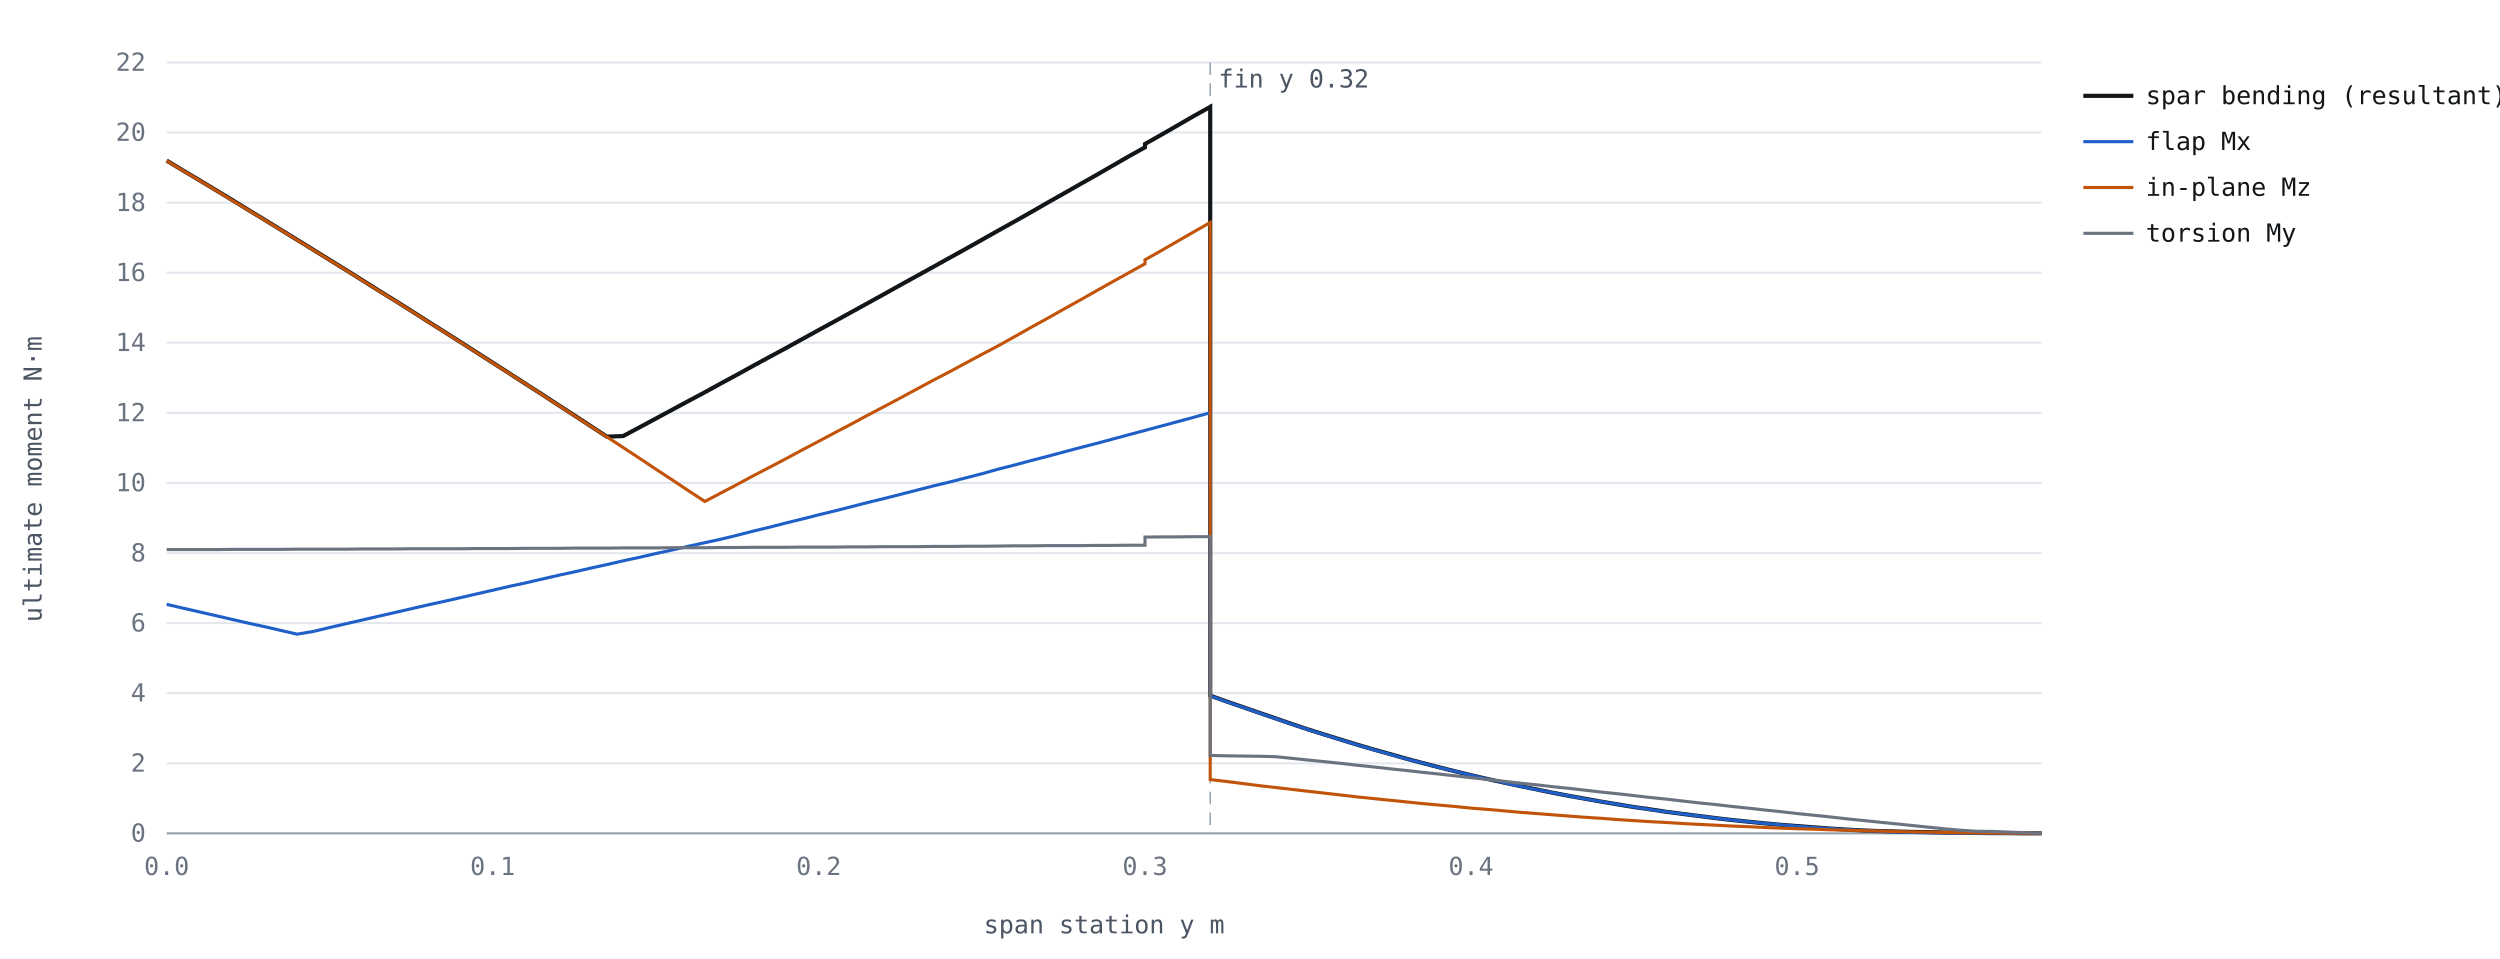
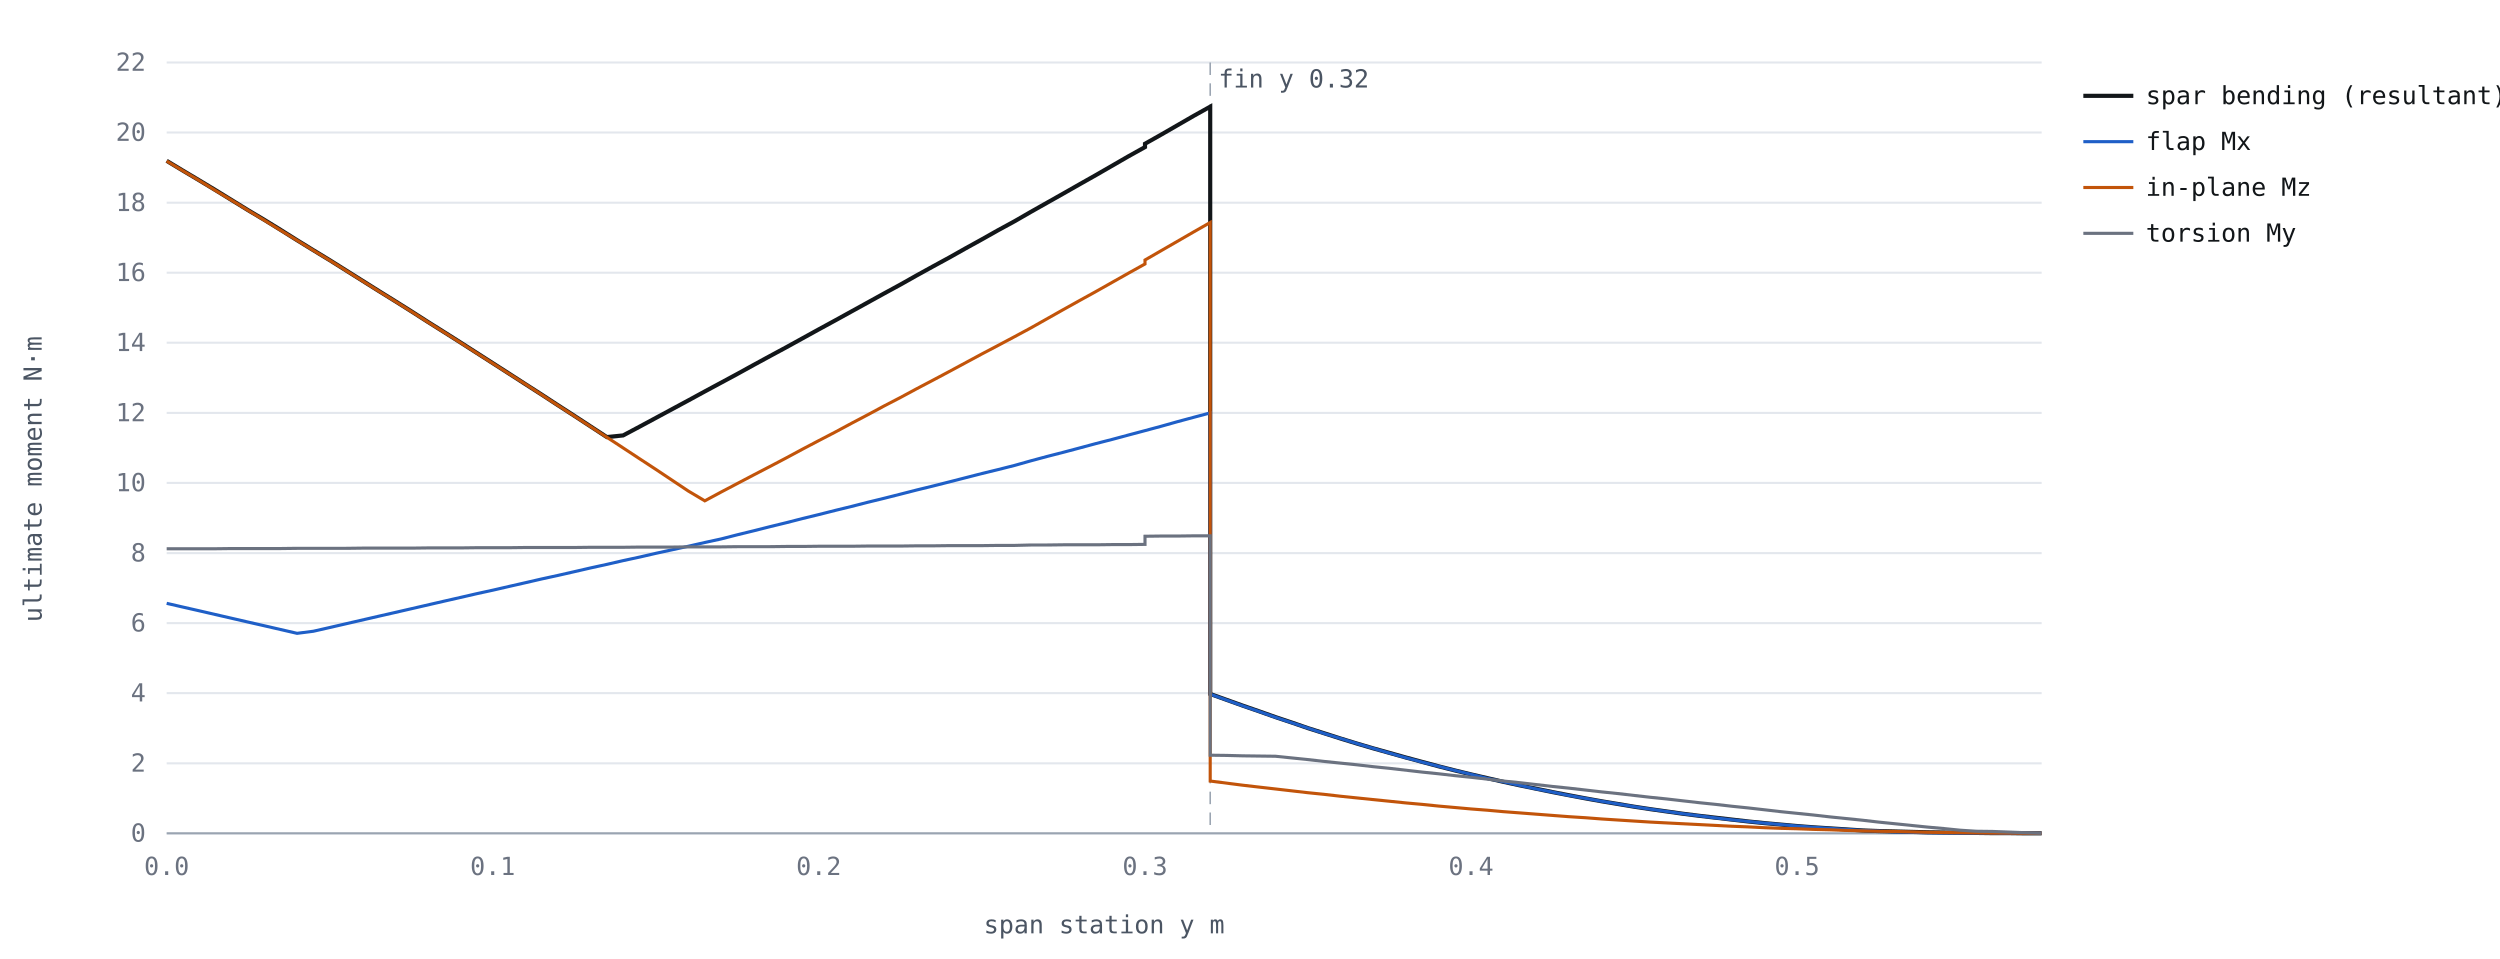
<svg xmlns="http://www.w3.org/2000/svg" viewBox="0 0 1200 460" width="1200" height="460">
  <line x1="80" y1="400.0" x2="980" y2="400.0" stroke="#E3E7ED" stroke-width="1" />
  <text x="70" y="404.0" text-anchor="end" fill="#6B7280" font-family="IBM Plex Mono, monospace" font-size="12">0</text>
  <line x1="80" y1="366.4" x2="980" y2="366.4" stroke="#E3E7ED" stroke-width="1" />
  <text x="70" y="370.4" text-anchor="end" fill="#6B7280" font-family="IBM Plex Mono, monospace" font-size="12">2</text>
  <line x1="80" y1="332.7" x2="980" y2="332.7" stroke="#E3E7ED" stroke-width="1" />
  <text x="70" y="336.7" text-anchor="end" fill="#6B7280" font-family="IBM Plex Mono, monospace" font-size="12">4</text>
  <line x1="80" y1="299.1" x2="980" y2="299.1" stroke="#E3E7ED" stroke-width="1" />
  <text x="70" y="303.1" text-anchor="end" fill="#6B7280" font-family="IBM Plex Mono, monospace" font-size="12">6</text>
  <line x1="80" y1="265.5" x2="980" y2="265.5" stroke="#E3E7ED" stroke-width="1" />
  <text x="70" y="269.5" text-anchor="end" fill="#6B7280" font-family="IBM Plex Mono, monospace" font-size="12">8</text>
  <line x1="80" y1="231.8" x2="980" y2="231.8" stroke="#E3E7ED" stroke-width="1" />
  <text x="70" y="235.8" text-anchor="end" fill="#6B7280" font-family="IBM Plex Mono, monospace" font-size="12">10</text>
  <line x1="80" y1="198.2" x2="980" y2="198.2" stroke="#E3E7ED" stroke-width="1" />
  <text x="70" y="202.2" text-anchor="end" fill="#6B7280" font-family="IBM Plex Mono, monospace" font-size="12">12</text>
  <line x1="80" y1="164.5" x2="980" y2="164.5" stroke="#E3E7ED" stroke-width="1" />
  <text x="70" y="168.5" text-anchor="end" fill="#6B7280" font-family="IBM Plex Mono, monospace" font-size="12">14</text>
  <line x1="80" y1="130.9" x2="980" y2="130.9" stroke="#E3E7ED" stroke-width="1" />
  <text x="70" y="134.9" text-anchor="end" fill="#6B7280" font-family="IBM Plex Mono, monospace" font-size="12">16</text>
  <line x1="80" y1="97.3" x2="980" y2="97.3" stroke="#E3E7ED" stroke-width="1" />
  <text x="70" y="101.3" text-anchor="end" fill="#6B7280" font-family="IBM Plex Mono, monospace" font-size="12">18</text>
  <line x1="80" y1="63.6" x2="980" y2="63.6" stroke="#E3E7ED" stroke-width="1" />
  <text x="70" y="67.6" text-anchor="end" fill="#6B7280" font-family="IBM Plex Mono, monospace" font-size="12">20</text>
  <line x1="80" y1="30.0" x2="980" y2="30.0" stroke="#E3E7ED" stroke-width="1" />
  <text x="70" y="34.0" text-anchor="end" fill="#6B7280" font-family="IBM Plex Mono, monospace" font-size="12">22</text>
  <text x="80.0" y="420" text-anchor="middle" fill="#6B7280" font-family="IBM Plex Mono, monospace" font-size="12">0.0</text>
  <text x="236.5" y="420" text-anchor="middle" fill="#6B7280" font-family="IBM Plex Mono, monospace" font-size="12">0.1</text>
  <text x="393.0" y="420" text-anchor="middle" fill="#6B7280" font-family="IBM Plex Mono, monospace" font-size="12">0.2</text>
  <text x="549.6" y="420" text-anchor="middle" fill="#6B7280" font-family="IBM Plex Mono, monospace" font-size="12">0.3</text>
  <text x="706.1" y="420" text-anchor="middle" fill="#6B7280" font-family="IBM Plex Mono, monospace" font-size="12">0.4</text>
  <text x="862.6" y="420" text-anchor="middle" fill="#6B7280" font-family="IBM Plex Mono, monospace" font-size="12">0.5</text>
  <line x1="80" y1="400.0" x2="980" y2="400.0" stroke="#9AA4B1" />
  <line x1="580.9" y1="30" x2="580.9" y2="400" stroke="#9AA4B1" stroke-dasharray="6 4" stroke-width="0.75" />
  <text x="584.9" y="42" fill="#4B5563" font-family="IBM Plex Mono, monospace" font-size="12">fin y 0.32</text>
  <text x="530.0" y="448" text-anchor="middle" fill="#4B5563" font-family="IBM Plex Mono, monospace" font-size="12">span station y m</text>
  <text x="20" y="230.0" fill="#4B5563" font-family="IBM Plex Mono, monospace" font-size="12" transform="rotate(-90 20 230.0)" text-anchor="middle">ultimate moment N·m</text>
-   <path d="M80.0,77.1 L87.8,81.8 L95.7,86.5 L103.5,91.2 L111.3,95.9 L119.1,100.7 L127.0,105.5 L134.8,110.3 L142.6,115.1 L150.4,119.9 L158.3,124.8 L166.1,129.6 L173.9,134.5 L181.7,139.4 L189.6,144.3 L197.4,149.2 L205.2,154.2 L213.0,159.1 L220.9,164.1 L228.7,169.1 L236.5,174.1 L244.3,179.1 L252.2,184.2 L260.0,189.2 L267.8,194.3 L275.7,199.4 L283.5,204.5 L291.3,209.6 L299.1,209.3 L307.0,205.1 L314.8,200.9 L322.6,196.7 L330.4,192.5 L338.3,188.3 L346.1,184.0 L353.9,179.8 L361.7,175.5 L369.6,171.2 L377.4,167.0 L385.2,162.7 L393.0,158.4 L400.9,154.1 L408.7,149.8 L416.5,145.5 L424.3,141.2 L432.2,136.8 L440.0,132.5 L447.8,128.2 L455.7,123.8 L463.5,119.5 L471.3,115.1 L479.1,110.7 L487.0,106.3 L494.8,101.9 L502.6,97.4 L510.4,93.0 L518.3,88.5 L526.1,84.1 L533.9,79.6 L541.7,75.1 L549.6,70.7 L549.6,69.1 L549.6,69.1 L557.4,64.7 L565.2,60.2 L573.0,55.7 L580.9,51.3 L580.9,333.9 L580.9,333.9 L588.7,336.7 L596.5,339.4 L604.3,342.1 L612.2,344.8 L620.0,347.5 L627.8,350.1 L635.7,352.6 L643.5,355.0 L651.3,357.4 L659.1,359.7 L667.0,361.9 L674.8,364.1 L682.6,366.2 L690.4,368.2 L698.3,370.2 L706.1,372.1 L713.9,373.9 L721.7,375.6 L729.6,377.3 L737.4,378.9 L745.2,380.5 L753.0,382.0 L760.9,383.4 L768.7,384.8 L776.5,386.1 L784.3,387.4 L792.2,388.5 L800.0,389.7 L807.8,390.7 L815.7,391.7 L823.5,392.7 L831.3,393.6 L839.1,394.4 L847.0,395.2 L854.8,395.9 L862.6,396.5 L870.4,397.1 L878.3,397.7 L886.1,398.2 L893.9,398.6 L901.7,398.9 L909.6,399.1 L917.4,399.3 L925.2,399.4 L933.0,399.6 L940.9,399.7 L948.7,399.8 L956.5,399.9 L964.3,399.9 L972.2,400.0 L980.0,400.0" fill="none" stroke="#121619" stroke-width="2" />
+   <path d="M80.0,77.2 L87.8,81.9 L95.7,86.6 L103.5,91.3 L111.3,96.1 L119.1,100.9 L127.0,105.6 L134.8,110.4 L142.6,115.3 L150.4,120.1 L158.3,124.9 L166.1,129.8 L173.9,134.7 L181.7,139.6 L189.6,144.5 L197.4,149.4 L205.2,154.4 L213.0,159.3 L220.9,164.3 L228.7,169.3 L236.5,174.3 L244.3,179.3 L252.2,184.4 L260.0,189.4 L267.8,194.5 L275.7,199.6 L283.5,204.7 L291.3,209.8 L299.1,209.0 L307.0,204.8 L314.8,200.6 L322.6,196.4 L330.4,192.2 L338.3,187.9 L346.1,183.7 L353.9,179.5 L361.7,175.2 L369.6,170.9 L377.4,166.7 L385.2,162.4 L393.0,158.1 L400.9,153.8 L408.7,149.5 L416.5,145.2 L424.3,140.9 L432.2,136.6 L440.0,132.2 L447.8,127.9 L455.7,123.6 L463.5,119.2 L471.3,114.9 L479.1,110.5 L487.0,106.2 L494.8,101.7 L502.6,97.3 L510.4,92.9 L518.3,88.4 L526.1,84.0 L533.9,79.5 L541.7,75.0 L549.6,70.6 L549.6,69.0 L549.6,69.0 L557.4,64.6 L565.2,60.1 L573.0,55.6 L580.9,51.2 L580.9,333.1 L580.9,333.1 L588.7,335.9 L596.5,338.7 L604.3,341.4 L612.2,344.2 L620.0,346.8 L627.8,349.5 L635.7,352.0 L643.5,354.5 L651.3,356.9 L659.1,359.2 L667.0,361.4 L674.8,363.6 L682.6,365.7 L690.4,367.8 L698.3,369.8 L706.1,371.7 L713.9,373.5 L721.7,375.3 L729.6,377.0 L737.4,378.6 L745.2,380.2 L753.0,381.7 L760.9,383.2 L768.7,384.6 L776.5,385.9 L784.3,387.2 L792.2,388.4 L800.0,389.5 L807.8,390.6 L815.7,391.6 L823.5,392.5 L831.3,393.4 L839.1,394.3 L847.0,395.1 L854.8,395.8 L862.6,396.5 L870.4,397.1 L878.3,397.6 L886.1,398.1 L893.9,398.6 L901.7,398.9 L909.6,399.1 L917.4,399.3 L925.2,399.5 L933.0,399.6 L940.9,399.7 L948.7,399.8 L956.5,399.9 L964.3,399.9 L972.2,400.0 L980.0,400.0" fill="none" stroke="#121619" stroke-width="2" />
  <line x1="1000" y1="46" x2="1024" y2="46" stroke="#121619" stroke-width="2" />
  <text x="1030" y="50" fill="#121619" font-family="IBM Plex Mono, monospace" font-size="12">spar bending (resultant)</text>
-   <path d="M80.0,290.1 L87.8,291.9 L95.7,293.7 L103.5,295.5 L111.3,297.3 L119.1,299.1 L127.0,300.8 L134.8,302.6 L142.6,304.4 L150.4,303.1 L158.3,301.2 L166.1,299.4 L173.9,297.6 L181.7,295.8 L189.6,294.0 L197.4,292.2 L205.2,290.4 L213.0,288.7 L220.9,286.9 L228.7,285.1 L236.5,283.3 L244.3,281.5 L252.2,279.8 L260.0,278.0 L267.8,276.2 L275.7,274.5 L283.5,272.7 L291.3,271.0 L299.1,269.2 L307.0,267.5 L314.8,265.7 L322.6,264.0 L330.4,262.2 L338.3,260.5 L346.1,258.8 L353.9,256.9 L361.7,254.9 L369.6,253.0 L377.4,251.0 L385.2,249.1 L393.0,247.1 L400.9,245.2 L408.7,243.2 L416.5,241.2 L424.3,239.3 L432.2,237.3 L440.0,235.3 L447.8,233.3 L455.7,231.4 L463.5,229.4 L471.3,227.4 L479.1,225.2 L487.0,223.2 L494.8,221.1 L502.6,219.1 L510.4,217.0 L518.3,214.9 L526.1,212.9 L533.9,210.8 L541.7,208.7 L549.6,206.6 L549.6,206.6 L549.6,206.6 L557.4,204.5 L565.2,202.4 L573.0,200.3 L580.9,198.1 L580.9,334.0 L580.9,334.0 L588.7,336.8 L596.5,339.5 L604.3,342.2 L612.2,344.9 L620.0,347.6 L627.8,350.2 L635.7,352.7 L643.5,355.1 L651.3,357.5 L659.1,359.8 L667.0,362.0 L674.8,364.2 L682.6,366.2 L690.4,368.3 L698.3,370.2 L706.1,372.1 L713.9,373.9 L721.7,375.7 L729.6,377.4 L737.4,379.0 L745.2,380.5 L753.0,382.0 L760.9,383.5 L768.7,384.8 L776.5,386.1 L784.3,387.4 L792.2,388.6 L800.0,389.7 L807.8,390.7 L815.7,391.7 L823.5,392.7 L831.3,393.6 L839.1,394.4 L847.0,395.2 L854.8,395.9 L862.6,396.6 L870.4,397.2 L878.3,397.7 L886.1,398.2 L893.9,398.6 L901.7,399.0 L909.6,399.3 L917.4,399.6 L925.2,399.7 L933.0,399.8 L940.9,399.9 L948.7,399.9 L956.5,399.9 L964.3,400.0 L972.2,400.0 L980.0,400.0" fill="none" stroke="#1F5FC7" stroke-width="1.5" />
+   <path d="M80.0,289.6 L87.8,291.4 L95.7,293.2 L103.5,295.0 L111.3,296.8 L119.1,298.6 L127.0,300.4 L134.8,302.2 L142.6,304.0 L150.4,303.0 L158.3,301.2 L166.1,299.4 L173.9,297.6 L181.7,295.8 L189.6,294.0 L197.4,292.2 L205.2,290.4 L213.0,288.6 L220.9,286.8 L228.7,285.0 L236.5,283.3 L244.3,281.5 L252.2,279.7 L260.0,277.9 L267.8,276.2 L275.7,274.4 L283.5,272.6 L291.3,270.9 L299.1,269.1 L307.0,267.4 L314.8,265.6 L322.6,263.9 L330.4,262.2 L338.3,260.4 L346.1,258.7 L353.9,256.7 L361.7,254.8 L369.6,252.8 L377.4,250.9 L385.2,248.9 L393.0,247.0 L400.9,245.0 L408.7,243.1 L416.5,241.1 L424.3,239.2 L432.2,237.2 L440.0,235.2 L447.8,233.3 L455.7,231.3 L463.5,229.3 L471.3,227.3 L479.1,225.4 L487.0,223.4 L494.8,221.2 L502.6,219.1 L510.4,217.1 L518.3,215.0 L526.1,212.9 L533.9,210.9 L541.7,208.8 L549.6,206.7 L549.6,206.7 L549.6,206.7 L557.4,204.6 L565.2,202.4 L573.0,200.3 L580.9,198.2 L580.9,333.2 L580.9,333.2 L588.7,336.0 L596.5,338.8 L604.3,341.5 L612.2,344.3 L620.0,346.9 L627.8,349.5 L635.7,352.1 L643.5,354.5 L651.3,356.9 L659.1,359.2 L667.0,361.5 L674.8,363.7 L682.6,365.8 L690.4,367.8 L698.3,369.8 L706.1,371.7 L713.9,373.6 L721.7,375.3 L729.6,377.0 L737.4,378.7 L745.2,380.2 L753.0,381.8 L760.9,383.2 L768.7,384.6 L776.5,385.9 L784.3,387.2 L792.2,388.4 L800.0,389.5 L807.8,390.6 L815.7,391.6 L823.5,392.6 L831.3,393.5 L839.1,394.3 L847.0,395.1 L854.8,395.8 L862.6,396.5 L870.4,397.1 L878.3,397.6 L886.1,398.1 L893.9,398.6 L901.7,398.9 L909.6,399.3 L917.4,399.5 L925.2,399.7 L933.0,399.8 L940.9,399.9 L948.7,399.9 L956.5,399.9 L964.3,400.0 L972.2,400.0 L980.0,400.0" fill="none" stroke="#1F5FC7" stroke-width="1.5" />
  <line x1="1000" y1="68" x2="1024" y2="68" stroke="#1F5FC7" stroke-width="1.5" />
  <text x="1030" y="72" fill="#121619" font-family="IBM Plex Mono, monospace" font-size="12">flap Mx</text>
-   <path d="M80.0,77.2 L87.8,81.9 L95.7,86.6 L103.5,91.3 L111.3,96.1 L119.1,100.8 L127.0,105.6 L134.8,110.4 L142.6,115.2 L150.4,120.0 L158.3,124.9 L166.1,129.7 L173.9,134.6 L181.7,139.5 L189.6,144.4 L197.4,149.3 L205.2,154.3 L213.0,159.2 L220.9,164.2 L228.7,169.2 L236.5,174.2 L244.3,179.2 L252.2,184.2 L260.0,189.3 L267.8,194.4 L275.7,199.5 L283.5,204.6 L291.3,209.7 L299.1,214.8 L307.0,220.0 L314.8,225.2 L322.6,230.3 L330.4,235.5 L338.3,240.7 L346.1,236.6 L353.9,232.5 L361.7,228.3 L369.6,224.2 L377.4,220.1 L385.2,215.9 L393.0,211.8 L400.9,207.6 L408.7,203.5 L416.5,199.3 L424.3,195.2 L432.2,191.0 L440.0,186.8 L447.8,182.6 L455.7,178.5 L463.5,174.3 L471.3,170.1 L479.1,166.0 L487.0,161.6 L494.8,157.2 L502.6,152.9 L510.4,148.5 L518.3,144.1 L526.1,139.7 L533.9,135.3 L541.7,131.0 L549.6,126.6 L549.6,124.7 L549.6,124.7 L557.4,120.3 L565.2,115.8 L573.0,111.3 L580.9,106.8 L580.9,374.2 L580.9,374.2 L588.7,375.1 L596.5,376.1 L604.3,377.1 L612.2,378.0 L620.0,378.9 L627.8,379.8 L635.7,380.7 L643.5,381.6 L651.3,382.5 L659.1,383.3 L667.0,384.1 L674.8,384.9 L682.6,385.7 L690.4,386.4 L698.3,387.1 L706.1,387.9 L713.9,388.5 L721.7,389.2 L729.6,389.9 L737.4,390.5 L745.2,391.1 L753.0,391.7 L760.9,392.3 L768.7,392.8 L776.5,393.4 L784.3,393.9 L792.2,394.4 L800.0,394.8 L807.8,395.3 L815.7,395.7 L823.5,396.1 L831.3,396.5 L839.1,396.8 L847.0,397.2 L854.8,397.5 L862.6,397.8 L870.4,398.0 L878.3,398.3 L886.1,398.5 L893.9,398.7 L901.7,398.9 L909.6,399.1 L917.4,399.3 L925.2,399.4 L933.0,399.6 L940.9,399.7 L948.7,399.8 L956.5,399.9 L964.3,399.9 L972.2,400.0 L980.0,400.0" fill="none" stroke="#C2540A" stroke-width="1.5" />
+   <path d="M80.0,77.3 L87.8,82.0 L95.7,86.7 L103.5,91.5 L111.3,96.2 L119.1,101.0 L127.0,105.8 L134.8,110.6 L142.6,115.4 L150.4,120.2 L158.3,125.0 L166.1,129.9 L173.9,134.8 L181.7,139.7 L189.6,144.6 L197.4,149.5 L205.2,154.5 L213.0,159.4 L220.9,164.4 L228.7,169.4 L236.5,174.4 L244.3,179.4 L252.2,184.4 L260.0,189.5 L267.8,194.6 L275.7,199.7 L283.5,204.8 L291.3,209.9 L299.1,215.0 L307.0,220.2 L314.8,225.3 L322.6,230.5 L330.4,235.7 L338.3,240.4 L346.1,236.2 L353.9,232.1 L361.7,228.0 L369.6,223.9 L377.4,219.8 L385.2,215.6 L393.0,211.5 L400.9,207.4 L408.7,203.2 L416.5,199.1 L424.3,194.9 L432.2,190.8 L440.0,186.6 L447.8,182.5 L455.7,178.3 L463.5,174.1 L471.3,169.9 L479.1,165.8 L487.0,161.6 L494.8,157.4 L502.6,153.0 L510.4,148.6 L518.3,144.2 L526.1,139.9 L533.9,135.5 L541.7,131.1 L549.6,126.7 L549.6,124.8 L549.6,124.8 L557.4,120.3 L565.2,115.8 L573.0,111.3 L580.9,106.8 L580.9,374.9 L580.9,374.9 L588.7,375.9 L596.5,376.9 L604.3,377.8 L612.2,378.7 L620.0,379.6 L627.8,380.5 L635.7,381.3 L643.5,382.2 L651.3,383.0 L659.1,383.8 L667.0,384.6 L674.8,385.4 L682.6,386.1 L690.4,386.9 L698.3,387.6 L706.1,388.3 L713.9,388.9 L721.7,389.6 L729.6,390.2 L737.4,390.8 L745.2,391.4 L753.0,392.0 L760.9,392.5 L768.7,393.1 L776.5,393.6 L784.3,394.1 L792.2,394.6 L800.0,395.0 L807.8,395.4 L815.7,395.8 L823.5,396.2 L831.3,396.6 L839.1,396.9 L847.0,397.3 L854.8,397.6 L862.6,397.8 L870.4,398.1 L878.3,398.3 L886.1,398.6 L893.9,398.8 L901.7,399.0 L909.6,399.1 L917.4,399.3 L925.2,399.5 L933.0,399.6 L940.9,399.7 L948.7,399.8 L956.5,399.9 L964.3,399.9 L972.2,400.0 L980.0,400.0" fill="none" stroke="#C2540A" stroke-width="1.5" />
  <line x1="1000" y1="90" x2="1024" y2="90" stroke="#C2540A" stroke-width="1.5" />
  <text x="1030" y="94" fill="#121619" font-family="IBM Plex Mono, monospace" font-size="12">in-plane Mz</text>
-   <path d="M80.0,263.8 L87.8,263.8 L95.7,263.8 L103.5,263.8 L111.3,263.7 L119.1,263.7 L127.0,263.7 L134.8,263.7 L142.6,263.6 L150.4,263.6 L158.3,263.6 L166.1,263.6 L173.9,263.5 L181.7,263.5 L189.6,263.5 L197.4,263.4 L205.2,263.4 L213.0,263.4 L220.9,263.4 L228.7,263.3 L236.5,263.3 L244.3,263.3 L252.2,263.2 L260.0,263.2 L267.8,263.2 L275.7,263.1 L283.5,263.1 L291.3,263.1 L299.1,263.0 L307.0,263.0 L314.8,263.0 L322.6,262.9 L330.4,262.9 L338.3,262.9 L346.1,262.8 L353.9,262.8 L361.7,262.7 L369.6,262.7 L377.4,262.7 L385.2,262.6 L393.0,262.6 L400.9,262.6 L408.7,262.5 L416.5,262.5 L424.3,262.4 L432.2,262.4 L440.0,262.4 L447.8,262.3 L455.7,262.3 L463.5,262.2 L471.3,262.2 L479.1,262.1 L487.0,262.0 L494.8,262.0 L502.6,261.9 L510.4,261.9 L518.3,261.9 L526.1,261.8 L533.9,261.8 L541.7,261.7 L549.6,261.7 L549.6,257.8 L549.6,257.8 L557.4,257.7 L565.2,257.7 L573.0,257.6 L580.9,257.6 L580.9,362.6 L580.9,362.6 L588.7,362.8 L596.5,362.9 L604.3,363.0 L612.2,363.2 L620.0,364.0 L627.8,364.8 L635.7,365.6 L643.5,366.4 L651.3,367.3 L659.1,368.1 L667.0,369.0 L674.8,369.8 L682.6,370.7 L690.4,371.5 L698.3,372.4 L706.1,373.3 L713.9,374.1 L721.7,375.0 L729.6,375.9 L737.4,376.7 L745.2,377.6 L753.0,378.4 L760.9,379.3 L768.7,380.2 L776.5,381.0 L784.3,381.9 L792.2,382.8 L800.0,383.6 L807.8,384.5 L815.7,385.4 L823.5,386.2 L831.3,387.1 L839.1,387.9 L847.0,388.8 L854.8,389.6 L862.6,390.5 L870.4,391.3 L878.3,392.1 L886.1,393.0 L893.9,393.8 L901.7,394.6 L909.6,395.4 L917.4,396.2 L925.2,397.0 L933.0,397.8 L940.9,398.5 L948.7,399.0 L956.5,399.1 L964.3,399.4 L972.2,399.7 L980.0,400.0" fill="none" stroke="#6B7280" stroke-width="1.5" />
+   <path d="M80.0,263.4 L87.8,263.4 L95.7,263.4 L103.5,263.4 L111.3,263.3 L119.1,263.3 L127.0,263.3 L134.8,263.3 L142.6,263.2 L150.4,263.2 L158.3,263.2 L166.1,263.2 L173.9,263.1 L181.7,263.1 L189.6,263.1 L197.4,263.1 L205.2,263.0 L213.0,263.0 L220.9,263.0 L228.7,262.9 L236.5,262.9 L244.3,262.9 L252.2,262.8 L260.0,262.8 L267.8,262.8 L275.7,262.8 L283.5,262.7 L291.3,262.7 L299.1,262.7 L307.0,262.6 L314.8,262.6 L322.6,262.6 L330.4,262.5 L338.3,262.5 L346.1,262.5 L353.9,262.4 L361.7,262.4 L369.6,262.4 L377.4,262.3 L385.2,262.3 L393.0,262.2 L400.9,262.2 L408.7,262.2 L416.5,262.1 L424.3,262.1 L432.2,262.1 L440.0,262.0 L447.8,262.0 L455.7,261.9 L463.5,261.9 L471.3,261.9 L479.1,261.8 L487.0,261.8 L494.8,261.6 L502.6,261.6 L510.4,261.5 L518.3,261.5 L526.1,261.5 L533.9,261.4 L541.7,261.4 L549.6,261.3 L549.6,257.4 L549.6,257.4 L557.4,257.3 L565.2,257.3 L573.0,257.2 L580.9,257.2 L580.9,362.5 L580.9,362.5 L588.7,362.6 L596.5,362.8 L604.3,362.9 L612.2,363.0 L620.0,363.8 L627.8,364.6 L635.7,365.5 L643.5,366.3 L651.3,367.1 L659.1,368.0 L667.0,368.8 L674.8,369.7 L682.6,370.6 L690.4,371.4 L698.3,372.3 L706.1,373.1 L713.9,374.0 L721.7,374.9 L729.6,375.7 L737.4,376.6 L745.2,377.5 L753.0,378.3 L760.9,379.2 L768.7,380.1 L776.5,380.9 L784.3,381.8 L792.2,382.7 L800.0,383.5 L807.8,384.4 L815.7,385.3 L823.5,386.1 L831.3,387.0 L839.1,387.8 L847.0,388.7 L854.8,389.6 L862.6,390.4 L870.4,391.2 L878.3,392.1 L886.1,392.9 L893.9,393.7 L901.7,394.6 L909.6,395.4 L917.4,396.2 L925.2,397.0 L933.0,397.7 L940.9,398.5 L948.7,399.0 L956.5,399.1 L964.3,399.4 L972.2,399.7 L980.0,400.0" fill="none" stroke="#6B7280" stroke-width="1.5" />
  <line x1="1000" y1="112" x2="1024" y2="112" stroke="#6B7280" stroke-width="1.5" />
  <text x="1030" y="116" fill="#121619" font-family="IBM Plex Mono, monospace" font-size="12">torsion My</text>
</svg>
